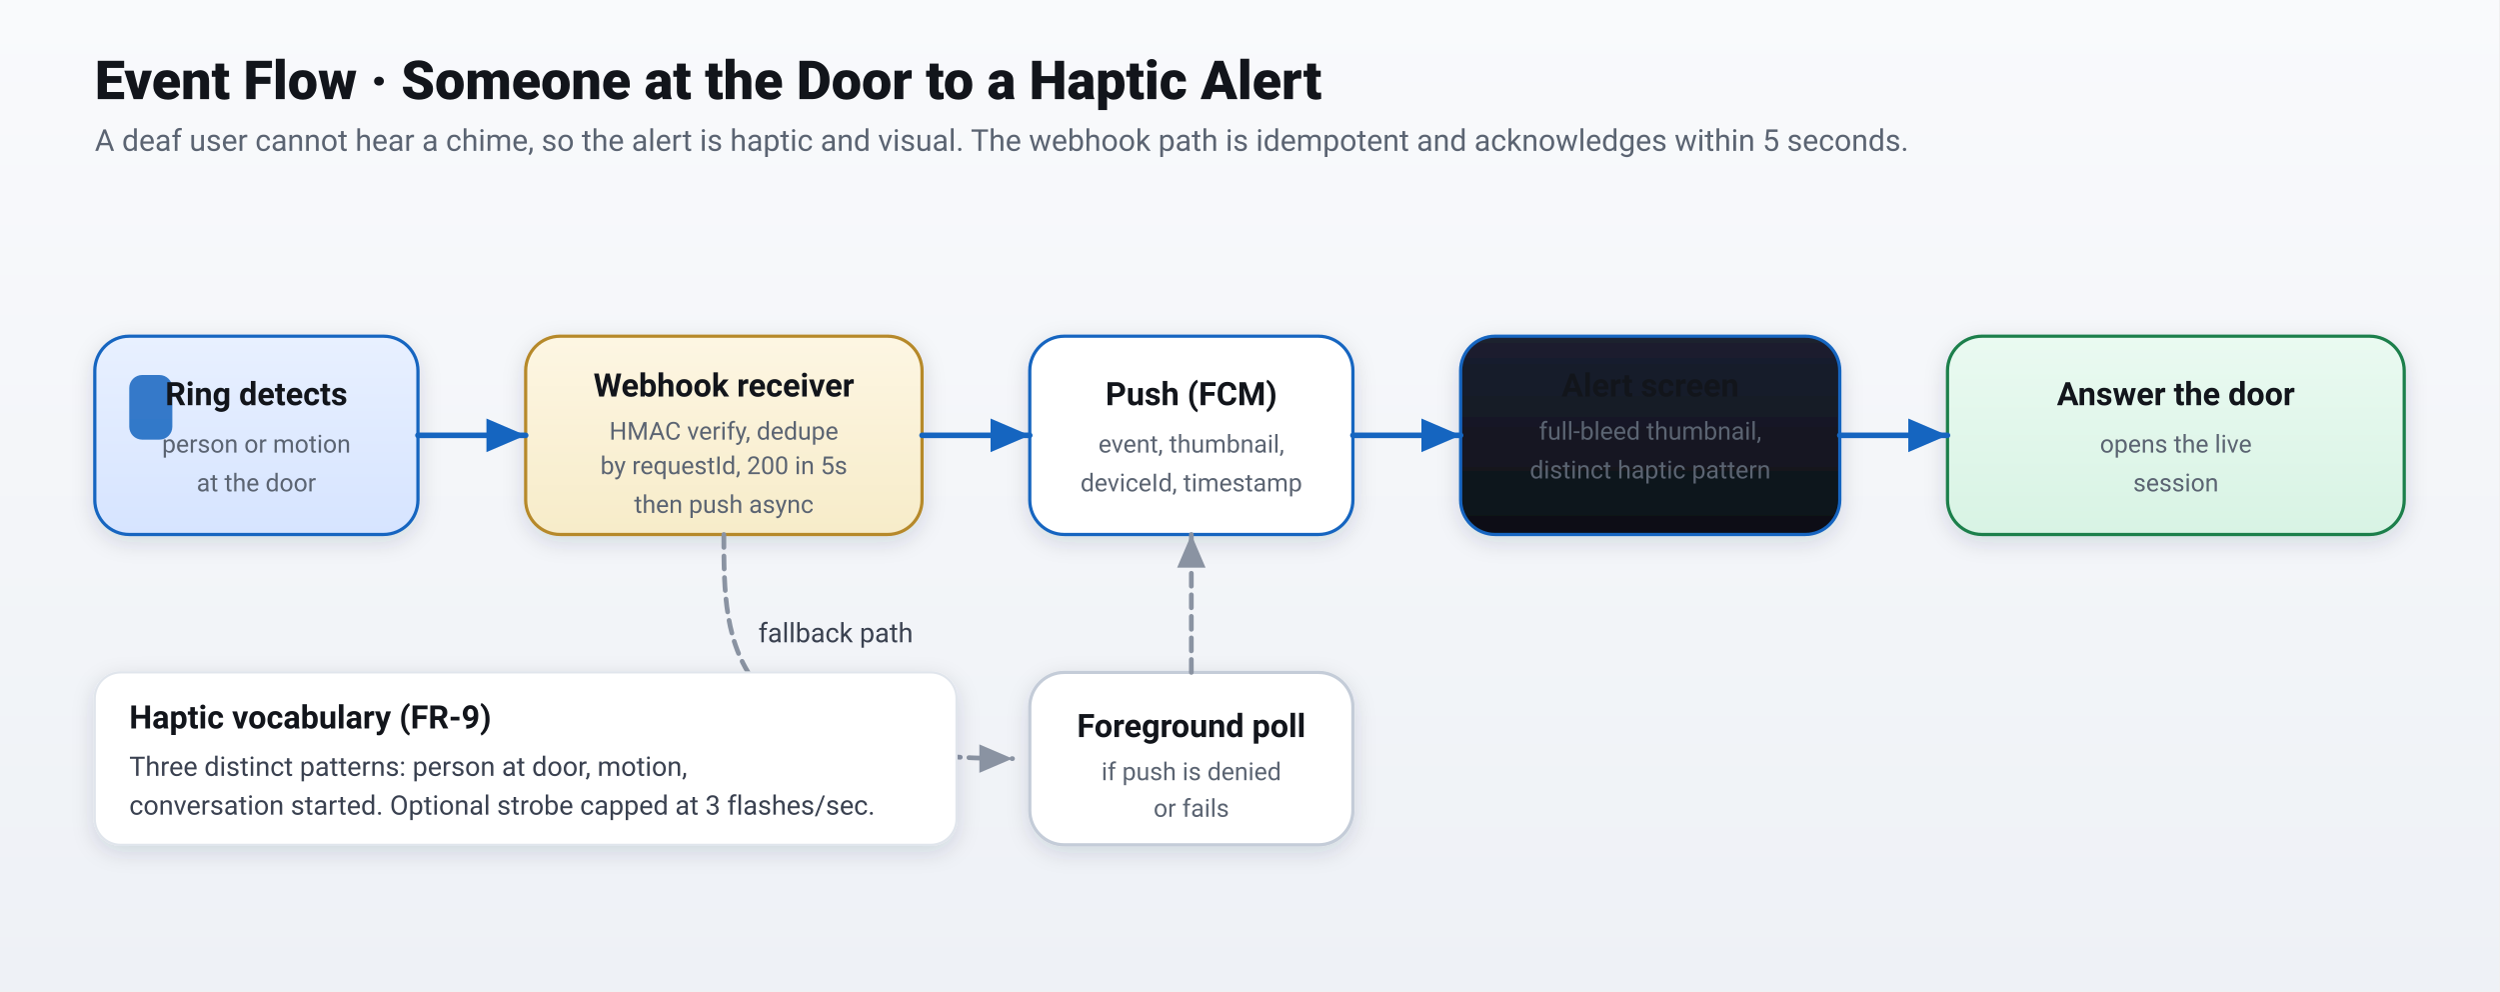
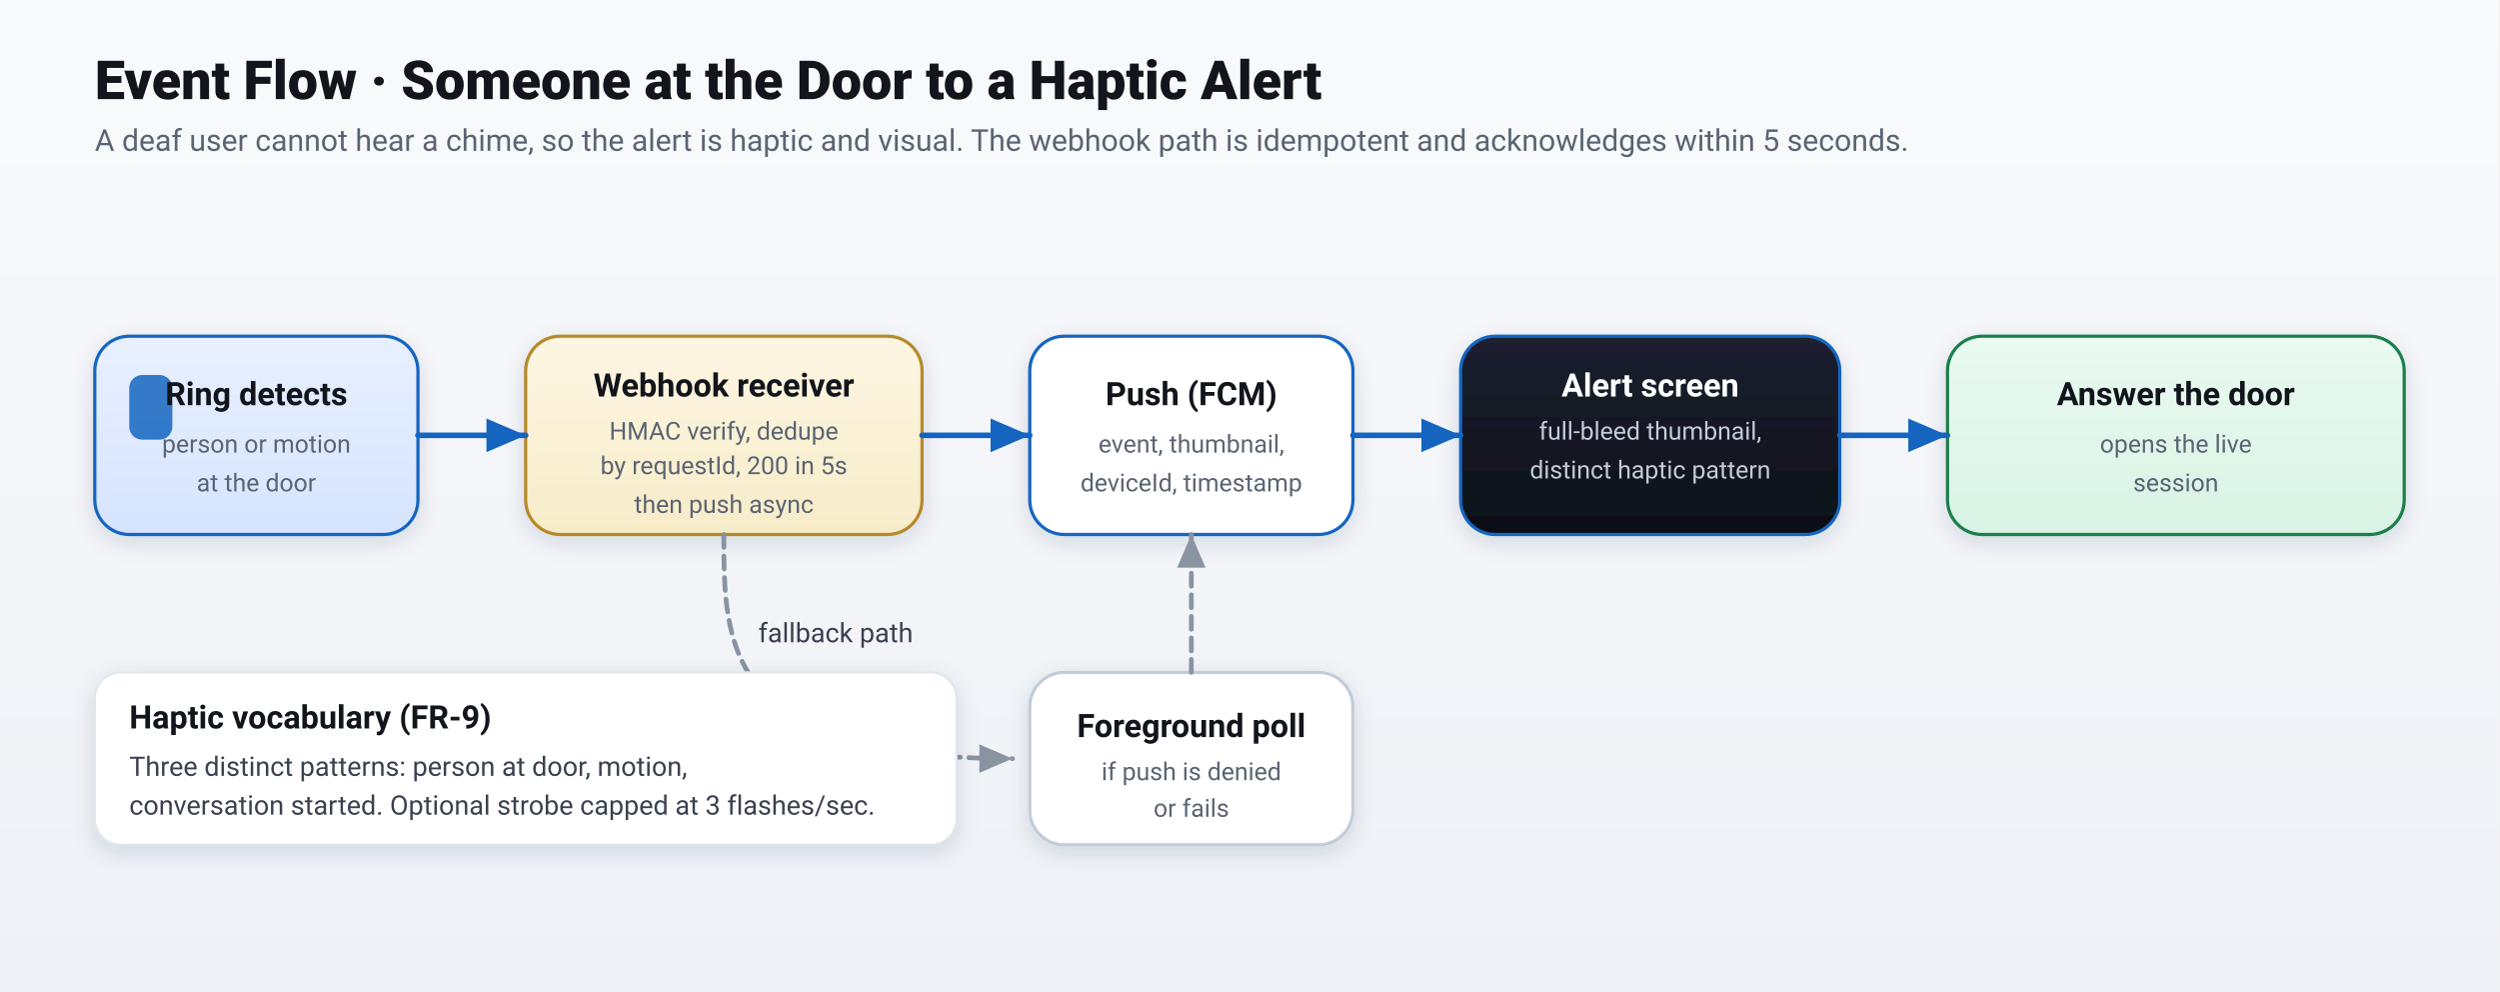
<svg xmlns="http://www.w3.org/2000/svg" width="1160" height="460" viewBox="0 0 1160 460" font-family="-apple-system, Segoe UI, Roboto, Helvetica, Arial, sans-serif">
  <defs>
    <linearGradient id="bg" x1="0" y1="0" x2="0" y2="1">
      <stop offset="0" stop-color="#f9fafc" />
      <stop offset="1" stop-color="#eef1f6" />
    </linearGradient>
    <linearGradient id="gRing" x1="0" y1="0" x2="0" y2="1">
      <stop offset="0" stop-color="#e8f0ff" />
      <stop offset="1" stop-color="#d6e4ff" />
    </linearGradient>
    <linearGradient id="gApp" x1="0" y1="0" x2="0" y2="1">
      <stop offset="0" stop-color="#eafaf1" />
      <stop offset="1" stop-color="#d8f3e4" />
    </linearGradient>
    <linearGradient id="gBk" x1="0" y1="0" x2="0" y2="1">
      <stop offset="0" stop-color="#fdf6e3" />
      <stop offset="1" stop-color="#f7ecc9" />
    </linearGradient>
    <linearGradient id="gAlert" x1="0" y1="0" x2="0" y2="1">
      <stop offset="0" stop-color="#1b2030" />
      <stop offset="1" stop-color="#0d1017" />
    </linearGradient>
    <filter id="sh" x="-20%" y="-20%" width="140%" height="150%">
      <feDropShadow dx="0" dy="3" stdDeviation="5" flood-color="#1a2540" flood-opacity="0.14" />
    </filter>
    <marker id="a" markerWidth="9" markerHeight="9" refX="7" refY="3" orient="auto">
      <path d="M0,0 L7,3 L0,6 Z" fill="#1565c0" />
    </marker>
    <marker id="ad" markerWidth="9" markerHeight="9" refX="7" refY="3" orient="auto">
      <path d="M0,0 L7,3 L0,6 Z" fill="#8a93a2" />
    </marker>
    <style>
      .title{font-size:25px;font-weight:800;fill:#12151b}
      .sub{font-size:14px;fill:#5b6472}
      .lbl{font-size:15px;font-weight:700;fill:#12151b}
+       .lbll{font-size:15px;font-weight:700;fill:#ffffff}
      .desc{font-size:11.5px;fill:#5b6472}
+       .descl{font-size:11.5px;fill:#c4ccd8}
      .legend{font-size:12.5px;fill:#3a4150}
      .e{stroke:#1565c0;stroke-width:2.6;fill:none;stroke-linecap:round;stroke-linejoin:round}
      .ed{stroke:#8a93a2;stroke-width:2.2;fill:none;stroke-dasharray:6 4;stroke-linecap:round}
    </style>
  </defs>
  <rect width="1160" height="460" fill="url(#bg)" />
  <text x="44" y="46" class="title">Event Flow · Someone at the Door to a Haptic Alert</text>
  <text x="44" y="70" class="sub">A deaf user cannot hear a chime, so the alert is haptic and visual. The webhook path is idempotent and acknowledges within 5 seconds.</text>
  <g filter="url(#sh)">
    <rect x="44" y="156" width="150" height="92" rx="16" fill="url(#gRing)" stroke="#1565c0" stroke-width="1.5" />
    <rect x="60" y="174" width="20" height="30" rx="6" fill="#1565c0" opacity="0.85" />
  </g>
  <text x="119" y="188" class="lbl" text-anchor="middle">Ring detects</text>
  <text x="119" y="210" class="desc" text-anchor="middle">person or motion</text>
  <text x="119" y="228" class="desc" text-anchor="middle">at the door</text>
  <g filter="url(#sh)">
    <rect x="244" y="156" width="184" height="92" rx="16" fill="url(#gBk)" stroke="#b6892b" stroke-width="1.5" />
  </g>
  <text x="336" y="184" class="lbl" text-anchor="middle">Webhook receiver</text>
  <text x="336" y="204" class="desc" text-anchor="middle">HMAC verify, dedupe</text>
  <text x="336" y="220" class="desc" text-anchor="middle">by requestId, 200 in 5s</text>
  <text x="336" y="238" class="desc" text-anchor="middle">then push async</text>
  <g filter="url(#sh)">
    <rect x="478" y="156" width="150" height="92" rx="16" fill="#ffffff" stroke="#1565c0" stroke-width="1.5" />
  </g>
  <text x="553" y="188" class="lbl" text-anchor="middle">Push (FCM)</text>
  <text x="553" y="210" class="desc" text-anchor="middle">event, thumbnail,</text>
  <text x="553" y="228" class="desc" text-anchor="middle">deviceId, timestamp</text>
  <g filter="url(#sh)">
    <rect x="678" y="156" width="176" height="92" rx="16" fill="url(#gAlert)" stroke="#1565c0" stroke-width="1.5" />
  </g>
-   <text x="766" y="184" class="lbl" text-anchor="middle" fill="#ffffff">Alert screen</text>
-   <text x="766" y="204" class="desc" text-anchor="middle" fill="#c4ccd8">full-bleed thumbnail,</text>
-   <text x="766" y="222" class="desc" text-anchor="middle" fill="#c4ccd8">distinct haptic pattern</text>
+   <text x="766" y="184" class="lbll" text-anchor="middle">Alert screen</text>
+   <text x="766" y="204" class="descl" text-anchor="middle">full-bleed thumbnail,</text>
+   <text x="766" y="222" class="descl" text-anchor="middle">distinct haptic pattern</text>
  <g filter="url(#sh)">
    <rect x="904" y="156" width="212" height="92" rx="16" fill="url(#gApp)" stroke="#1b7f4b" stroke-width="1.5" />
  </g>
  <text x="1010" y="188" class="lbl" text-anchor="middle">Answer the door</text>
  <text x="1010" y="210" class="desc" text-anchor="middle">opens the live</text>
  <text x="1010" y="228" class="desc" text-anchor="middle">session</text>
  <g filter="url(#sh)">
    <rect x="478" y="312" width="150" height="80" rx="16" fill="#ffffff" stroke="#c4ccd8" stroke-width="1.5" />
  </g>
  <text x="553" y="342" class="lbl" text-anchor="middle">Foreground poll</text>
  <text x="553" y="362" class="desc" text-anchor="middle">if push is denied</text>
  <text x="553" y="379" class="desc" text-anchor="middle">or fails</text>
  <path class="e" d="M194,202 C220,202 222,202 244,202" marker-end="url(#a)" />
  <path class="e" d="M428,202 C454,202 456,202 478,202" marker-end="url(#a)" />
  <path class="e" d="M628,202 C654,202 656,202 678,202" marker-end="url(#a)" />
  <path class="e" d="M854,202 C880,202 882,202 904,202" marker-end="url(#a)" />
  <path class="ed" d="M336,248 C336,300 336,352 470,352" marker-end="url(#ad)" />
  <path class="ed" d="M553,312 C553,290 553,280 553,248" marker-end="url(#ad)" />
  <text x="352" y="298" class="legend" fill="#8a93a2">fallback path</text>
  <g filter="url(#sh)">
    <rect x="44" y="312" width="400" height="80" rx="12" fill="#ffffff" stroke="#e0e5ec" />
  </g>
  <text x="60" y="338" class="lbl">Haptic vocabulary (FR-9)</text>
  <text x="60" y="360" class="legend">Three distinct patterns: person at door, motion,</text>
  <text x="60" y="378" class="legend">conversation started. Optional strobe capped at 3 flashes/sec.</text>
</svg>
